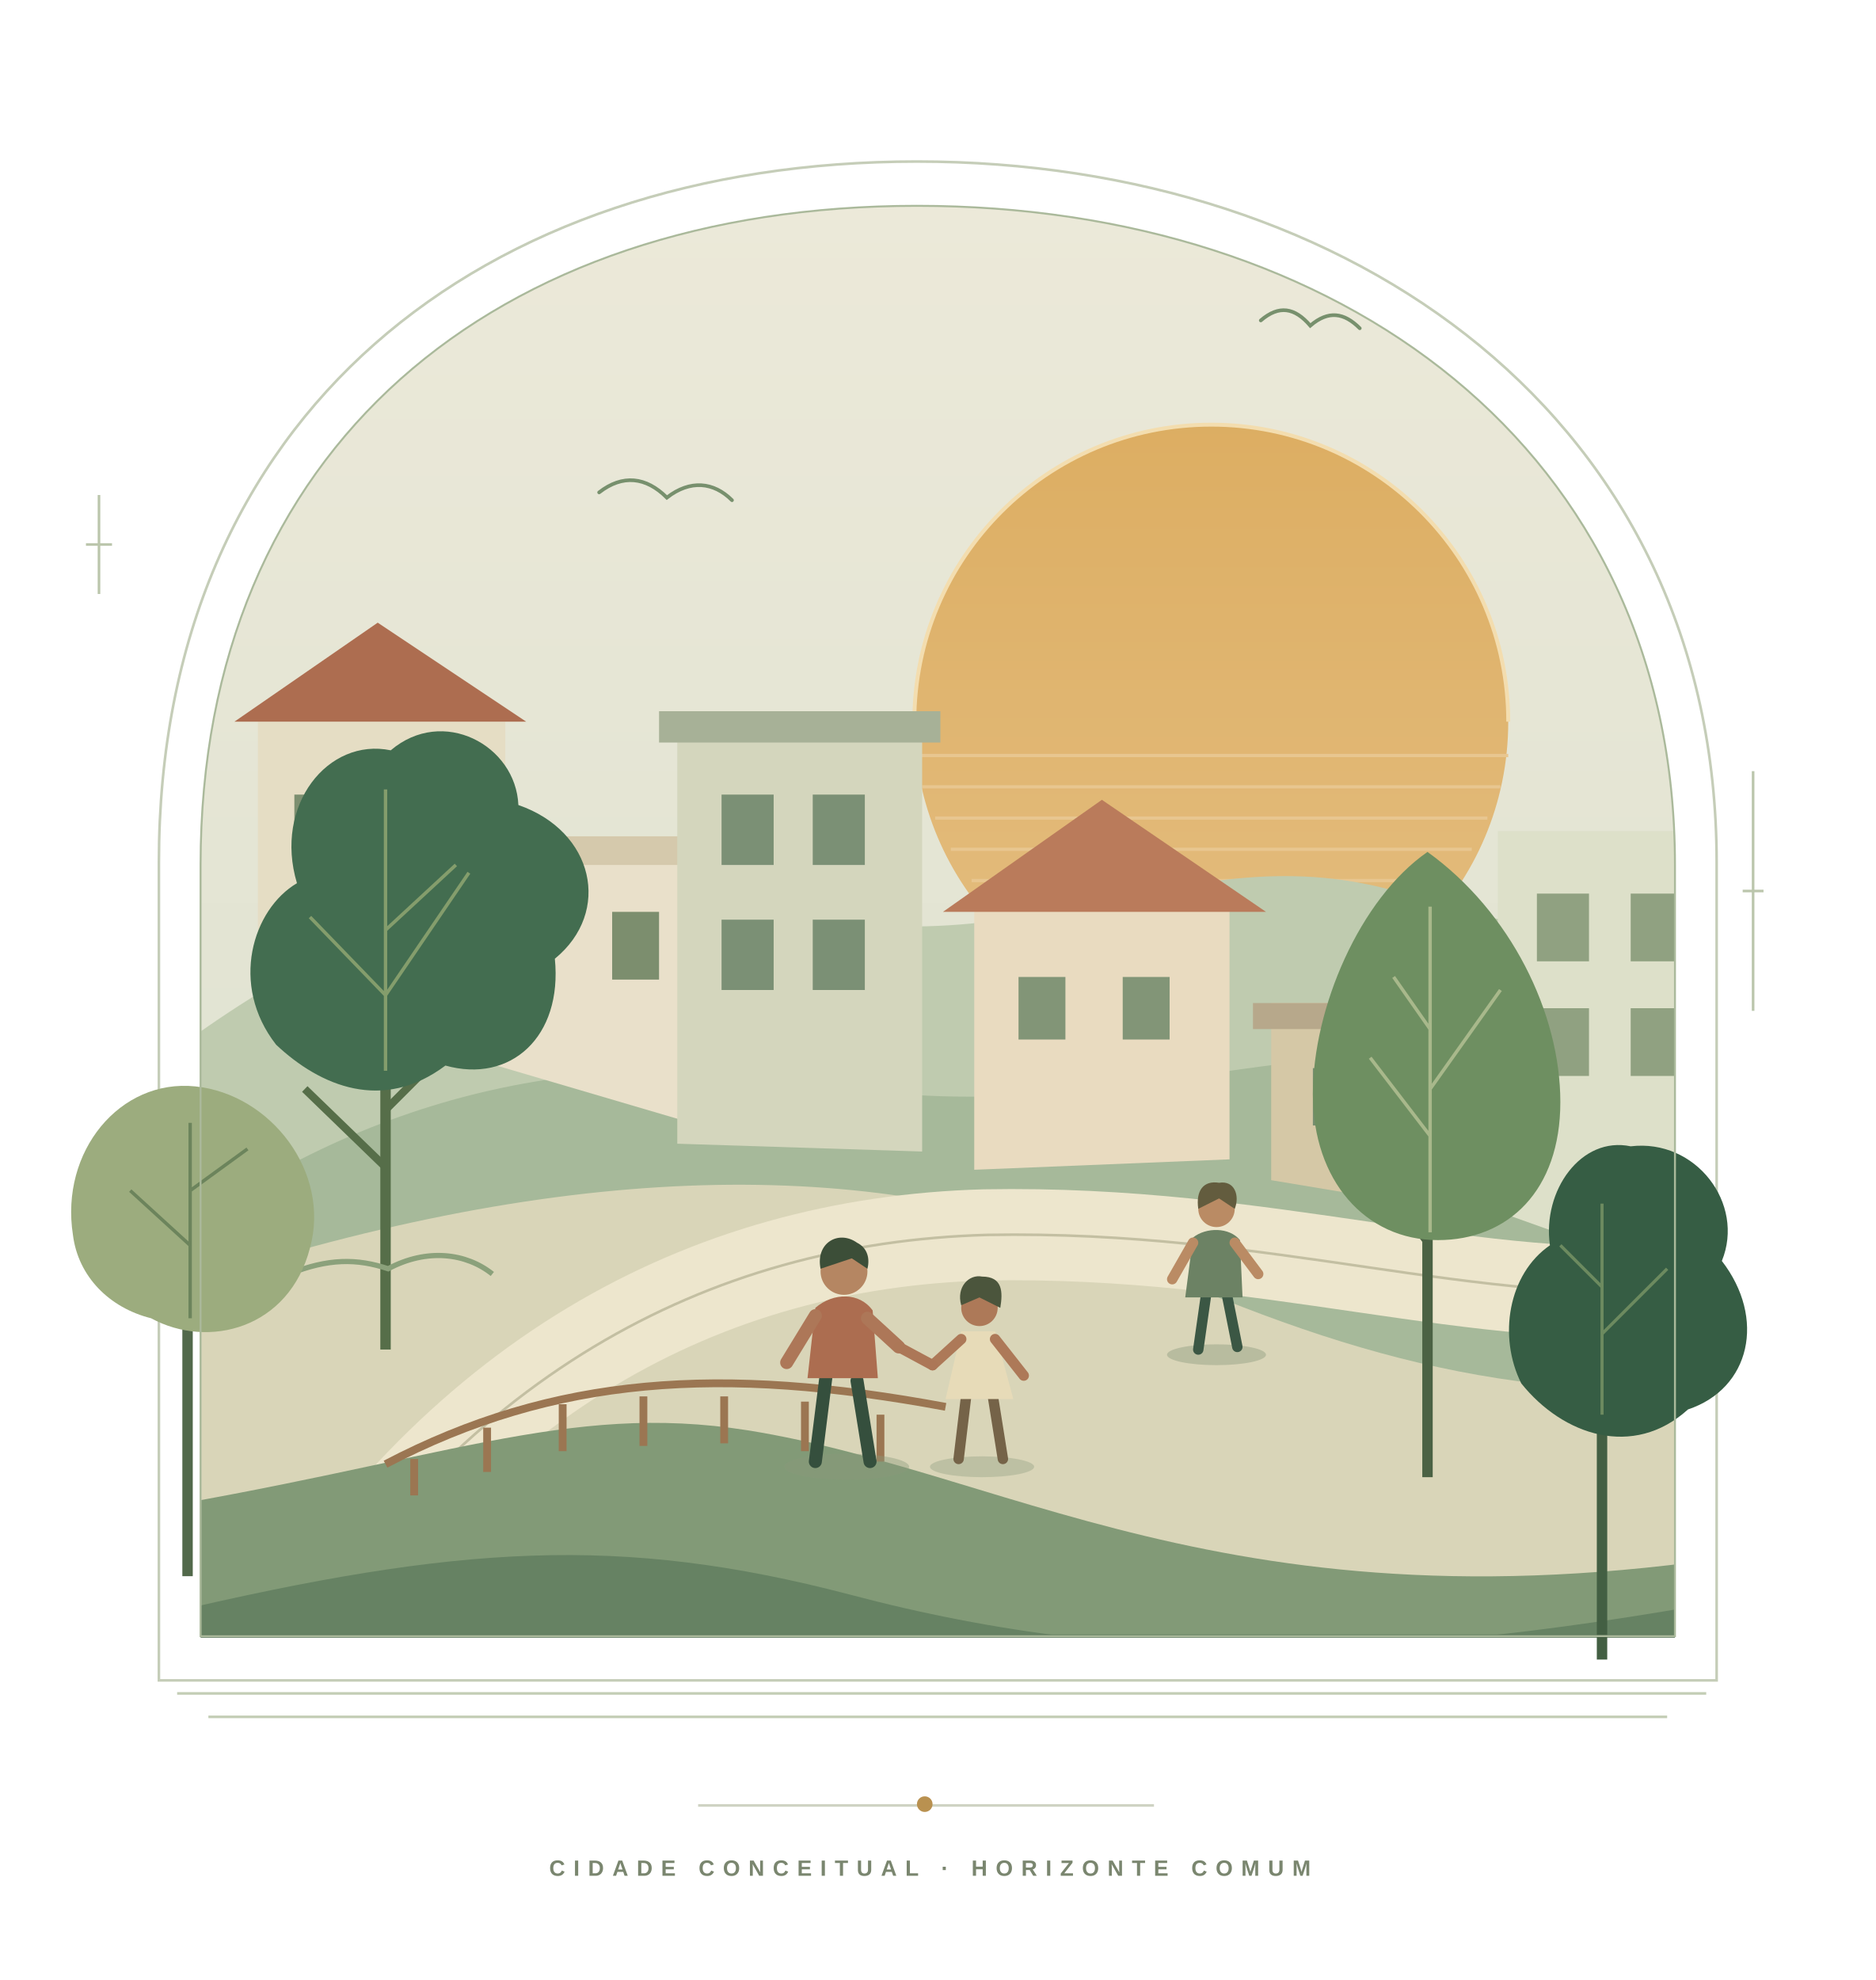
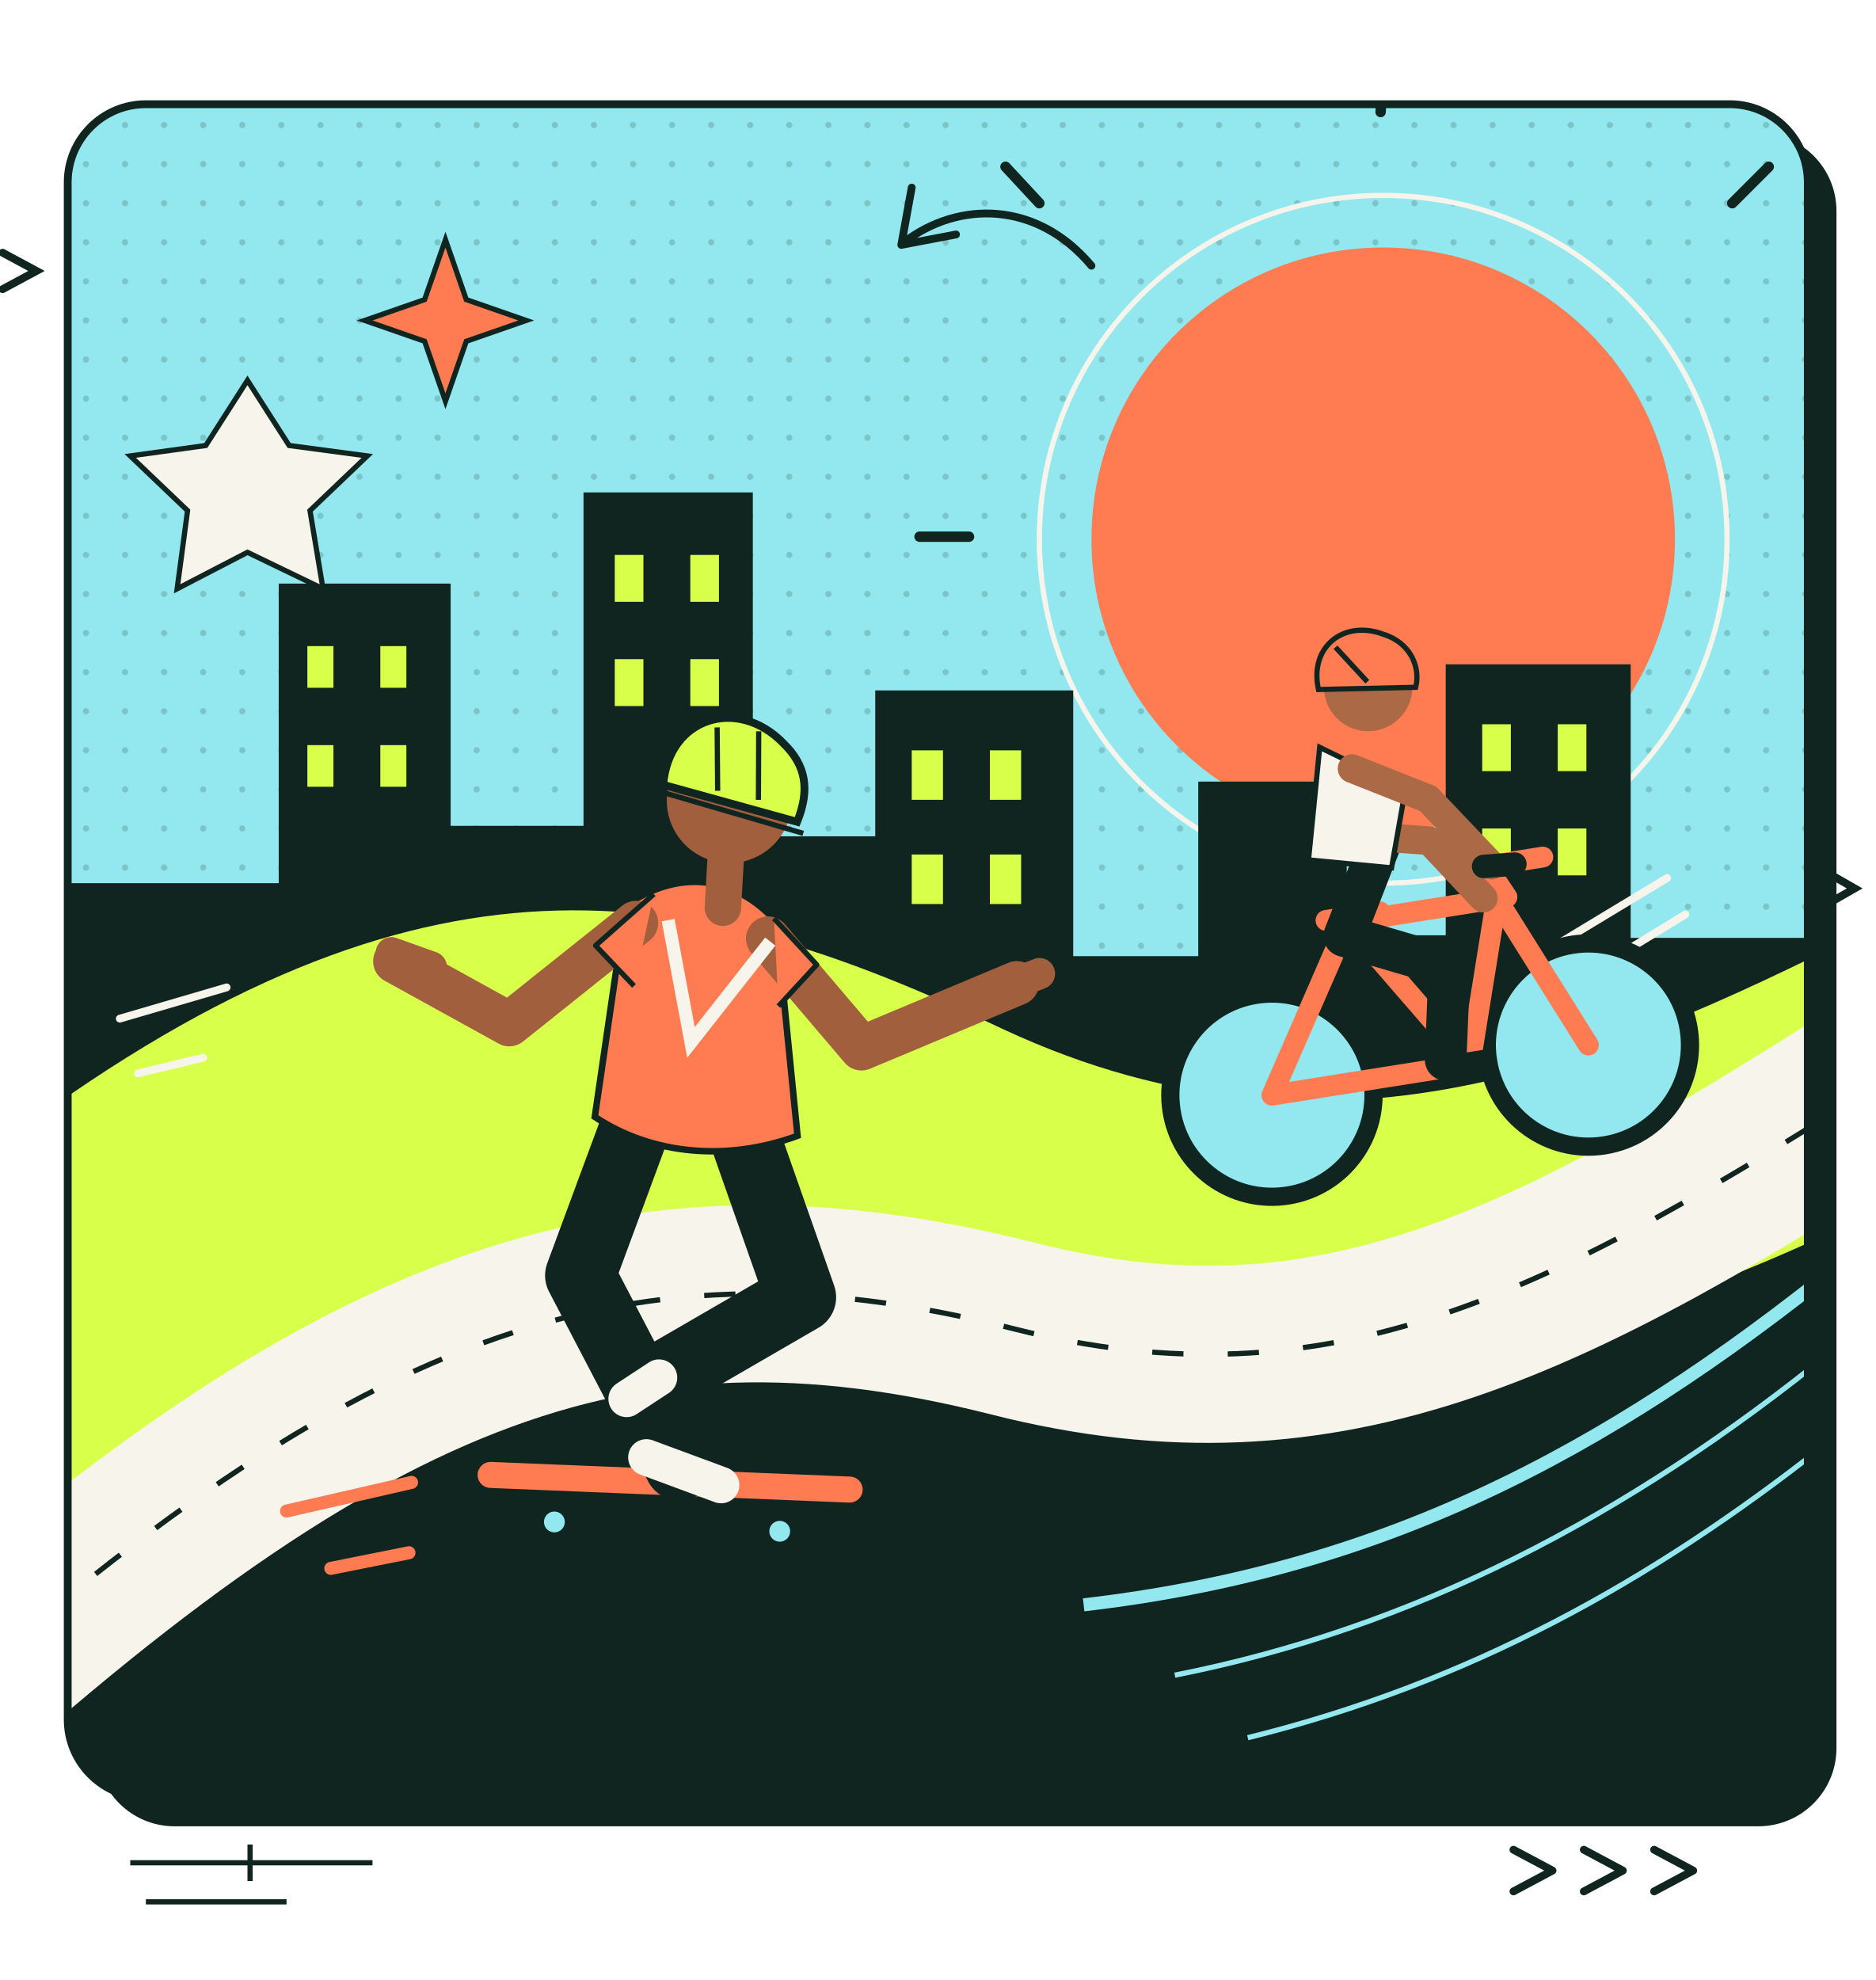
- <svg xmlns="http://www.w3.org/2000/svg" width="720" height="760" viewBox="0 0 720 760" fill="none">
+ <svg xmlns="http://www.w3.org/2000/svg" width="720" height="760" viewBox="0 0 720 760" fill="none" role="img" aria-labelledby="title desc">
  <defs>
-     <pattern id="lines" width="10" height="10" patternUnits="userSpaceOnUse">
-       <path d="M0 10 10 0" stroke="#BCC7AC" stroke-width=".7" />
+     <clipPath id="frame">
+       <rect x="26" y="40" width="668" height="650" rx="30" />
+     </clipPath>
+     <pattern id="dots" width="15" height="15" patternUnits="userSpaceOnUse">
+       <circle cx="3" cy="3" r="1.2" fill="#10251f" opacity=".18" />
    </pattern>
-     <pattern id="dots" width="9" height="9" patternUnits="userSpaceOnUse">
-       <circle cx="2" cy="2" r=".65" fill="#758C65" opacity=".35" />
-     </pattern>
-     <linearGradient id="sky" x1="350" x2="350" y1="68" y2="625" gradientUnits="userSpaceOnUse">
-       <stop stop-color="#ECE9D9" />
-       <stop offset="1" stop-color="#DBE0CE" />
-     </linearGradient>
-     <linearGradient id="sun" x1="450" x2="450" y1="152" y2="385" gradientUnits="userSpaceOnUse">
-       <stop stop-color="#DCAD61" />
-       <stop offset="1" stop-color="#E4BD7F" />
-     </linearGradient>
-     <clipPath id="arch">
-       <path d="M77 628V332C77 172 190 79 352 79s291 93 291 253v296Z" />
-     </clipPath>
-     <filter id="grain">
-       <feTurbulence type="fractalNoise" baseFrequency=".7" numOctaves="3" stitchTiles="stitch" />
-       <feColorMatrix type="saturate" values="0" />
-       <feComponentTransfer>
-         <feFuncA type="linear" slope=".055" />
-       </feComponentTransfer>
-       <feBlend in="SourceGraphic" mode="multiply" />
-     </filter>
  </defs>
-   <path d="M61 645V331C61 159 185 62 352 62s307 99 307 269v314Z" stroke="#C5CDB8" />
-   <path d="M77 628V332C77 172 190 79 352 79s291 93 291 253v296Z" fill="url(#sky)" />
-   <g clip-path="url(#arch)">
-     <circle cx="465" cy="277" r="114" fill="url(#sun)" />
-     <path d="M351 277a114 114 0 0 1 228 0" stroke="#F3DDAF" stroke-width="1.5" />
-     <path d="M351 290h228M354 302h222M359 314h212M365 326h200M373 338h184M385 350h160M400 362h130M425 374h80" stroke="#E8C690" stroke-width="1.25" />
-     <path d="M44 421c87-71 163-96 243-74 109 30 166-30 252-4 62 19 107 24 167 4v324H44Z" fill="#BFCBAF" />
-     <path d="M63 478c78-59 164-77 251-62 135 23 202-45 349 13v214H63Z" fill="#A6B99A" />
-     <path d="M99 379V277h95v126" fill="#E5DDC4" />
-     <path d="m90 277 55-38 57 38" fill="#AD6D50" />
-     <path d="M113 305h18v23h-18zm36 0h18v23h-18z" fill="#7C8F70" />
-     <path d="M116 355h19v40h-19z" fill="#D2C6A8" />
-     <path d="M177 405V321h102v114" fill="#E9E0CA" />
-     <path d="M170 321h115v11H170z" fill="#D5C9AC" />
-     <path d="M194 350h18v26h-18zm41 0h18v26h-18z" fill="#7C8E6E" />
-     <path d="M260 439V274h94v168" fill="#D4D6BD" />
-     <path d="M253 273h108v12H253z" fill="#A7B197" />
-     <path d="M277 305h20v27h-20zm35 0h20v27h-20zm-35 48h20v27h-20zm35 0h20v27h-20z" fill="#7B9075" />
-     <path d="M374 449V349h98v96" fill="#E9DBC0" />
-     <path d="m362 350 61-43 63 43" fill="#BA7B5B" />
-     <path d="M391 375h18v24h-18zm40 0h18v24h-18z" fill="#829577" />
-     <path d="M488 453V385h84v82" fill="#D5C8A6" />
-     <path d="M481 385h98v10h-98" fill="#B7A88B" />
-     <path d="M504 410h14v22h-14zm30 0h14v22h-14z" fill="#768E70" />
-     <path d="M575 465V319h98v181" fill="#DDE0C9" />
-     <path d="M590 343h20v26h-20zm36 0h20v26h-20zm-36 44h20v26h-20zm36 0h20v26h-20z" fill="#90A181" />
-     <path d="M94 486c142-43 255-40 343-1s155 56 254 46v125H63V502Z" fill="#D9D5B8" />
-     <path d="M105 644c69-115 165-167 273-170 110-2 188 28 272 21" stroke="#EDE6CD" stroke-width="35" />
-     <path d="M106 644c69-115 165-167 273-170 110-2 188 28 272 21" stroke="#C3BFA2" stroke-width="1" />
-     <path d="M47 581c123-20 170-43 240-32 106 17 195 84 411 43v82H47Z" fill="#829A77" />
-     <path d="M65 619c111-26 173-30 261-7 113 30 218 26 365-3v61H65Z" fill="#668263" />
-     <path d="M148 562c65-34 129-38 215-22" stroke="#9B7652" stroke-width="3" />
-     <path d="M159 560v14m28-26v17m29-26v18m31-21v19m31-19v18m31-16v19m29-14v18" stroke="#9B7652" stroke-width="3" />
+   <rect x="37" y="51" width="668" height="650" rx="30" fill="#10251f" />
+   <rect x="26" y="40" width="668" height="650" rx="30" fill="#92e8ee" />
+   <g clip-path="url(#frame)">
+     <path d="M26 40h668v650H26z" fill="url(#dots)" />
+     <circle cx="531" cy="207" r="112" fill="#ff7b52" />
+     <circle cx="531" cy="207" r="132" stroke="#f6f4eb" stroke-width="2" />
+     <path d="m530 43 1-20m-145 41 13 14m280-14-14 14m41 128h21M530 363v20M372 206h-19" stroke="#10251f" stroke-width="4" stroke-linecap="round" />
+     <path d="M41 339h66V224h66v93h51V189h65v132h47V265h76v102h48V300h57v59h38V255h71v105h87v134H26V339Z" fill="#10251f" />
+     <path d="M118 248h10v16h-10zm28 0h10v16h-10zm-28 38h10v16h-10zm28 0h10v16h-10zm90-73h11v18h-11zm29 0h11v18h-11zm-29 40h11v18h-11zm29 0h11v18h-11zm85 35h12v19h-12zm30 0h12v19h-12zm-30 40h12v19h-12zm30 0h12v19h-12zm189-50h11v18h-11zm29 0h11v18h-11zm-29 40h11v18h-11zm29 0h11v18h-11z" fill="#d8ff4a" />
+     <path d="M13 430c156-113 256-90 372-35 131 61 238 9 340-42v347H13V430Z" fill="#d8ff4a" />
+     <path d="M-9 624c147-160 281-179 437-126 118 40 204 11 304-39v248H-9Z" fill="#10251f" />
+     <path d="M-51 680c179-166 286-209 440-170 122 31 207-14 337-97" stroke="#f6f4eb" stroke-width="68" />
+     <path d="M-51 680c179-166 286-209 440-170 122 31 207-14 337-97" stroke="#10251f" stroke-width="2" stroke-dasharray="12 17" />
+     <path d="M416 616c112-13 198-56 292-132" stroke="#92e8ee" stroke-width="5" />
+     <path d="M451 643c91-18 173-60 253-125" stroke="#92e8ee" stroke-width="2" />
+     <path d="M479 667c85-21 155-60 221-112" stroke="#92e8ee" stroke-width="2" />
+     <path d="m46 391 41-12m-34 33 25-6m514-40 48-29m-29 36 36-22" stroke="#f6f4eb" stroke-width="3" stroke-linecap="round" />
+     <g transform="translate(480 285) rotate(-9)">
+       <circle cx="-13" cy="135" r="39" stroke="#10251f" stroke-width="7" fill="#92e8ee" />
+       <circle cx="110" cy="135" r="39" stroke="#10251f" stroke-width="7" fill="#92e8ee" />
+       <path d="m-13 135 39-61 38 61H-13Zm39-61h58l-20 61m20-61 26 61m-28-74 6 13m-70-2h21m44-11h21" stroke="#ff7b52" stroke-width="8" stroke-linecap="round" stroke-linejoin="round" />
+       <path d="m45 43-21 36 38 18-7 35" stroke="#10251f" stroke-width="16" stroke-linecap="round" stroke-linejoin="round" />
+       <path d="m32 41 30 7 17 25" stroke="#ab6945" stroke-width="11" stroke-linecap="round" stroke-linejoin="round" />
+       <path d="m26 6 30 21-10 29-31-8 11-42Z" fill="#f6f4eb" stroke="#10251f" stroke-width="2" />
+       <path d="m37 16 27 16 20 29" stroke="#ab6945" stroke-width="11" stroke-linecap="round" stroke-linejoin="round" />
+       <path d="m81 61 12 1m-37 73h13" stroke="#10251f" stroke-width="9" stroke-linecap="round" />
+       <circle cx="48" cy="-14" r="17" fill="#ab6945" />
+       <path d="M29-16c-1-17 14-25 28-17 10 5 12 15 9 22L29-16Z" fill="#ff7b52" stroke="#10251f" stroke-width="2" />
+       <path d="m38-31 10 15" stroke="#10251f" stroke-width="2" />
+     </g>
+     <g transform="translate(264 325) rotate(9)">
+       <ellipse cx="12" cy="278" rx="107" ry="15" fill="#10251f" opacity=".18" />
+       <path d="m-32 253 129-15" stroke="#10251f" stroke-width="18" stroke-linecap="round" />
+       <path d="m-37 250 137-16" stroke="#ff7b52" stroke-width="10" stroke-linecap="round" />
+       <circle cx="-10" cy="264" r="11" fill="#10251f" />
+       <circle cx="76" cy="254" r="11" fill="#10251f" />
+       <circle cx="-10" cy="264" r="4" fill="#92e8ee" />
+       <circle cx="76" cy="254" r="4" fill="#92e8ee" />
+       <path d="m-2 104-13 65 49 66m2-134 34 63-48 39" stroke="#10251f" stroke-width="27" stroke-linecap="round" stroke-linejoin="round" />
+       <path d="m21 234 30 6m-30-37-11 10" stroke="#f6f4eb" stroke-width="14" stroke-linecap="round" />
+       <path d="M-20 26c18-17 39-18 58-3l21 80c-25 14-54 16-78 5l-1-82Z" fill="#ff7b52" stroke="#10251f" stroke-width="2.5" />
+       <path d="m-15 32-42 46-47-17m140-31 42 36 55-34" stroke="#a15f3d" stroke-width="17" stroke-linecap="round" stroke-linejoin="round" />
+       <path d="m-90 61-16-3m235-24 12-7" stroke="#a15f3d" stroke-width="12" stroke-linecap="round" />
+       <path d="m-10 20-19 23 17 13m49-34 19 15-12 18" fill="#ff7b52" stroke="#10251f" stroke-width="2" stroke-linejoin="round" />
+       <path d="m-3 29 16 45 24-43" stroke="#f6f4eb" stroke-width="5" />
+       <path d="m15 1 2 20" stroke="#a15f3d" stroke-width="14" stroke-linecap="round" />
+       <circle cx="13" cy="-20" r="24" fill="#a15f3d" />
+       <path d="M-13-22c-2-26 23-38 43-23 10 7 13 16 10 29l-53-6Z" fill="#d8ff4a" stroke="#10251f" stroke-width="3" />
+       <path d="m4-47 4 24m12-25 4 26m-36 3 55 7" stroke="#10251f" stroke-width="2" />
+     </g>
+     <path d="m79 171 16-25 16 25 30 4-22 21 5 30-29-14-27 14 4-30-22-21 29-4Z" fill="#f6f4eb" stroke="#10251f" stroke-width="2" />
+     <path d="m179 115 23 8-23 8-8 23-8-23-23-8 23-8 8-23 8 23Z" fill="#ff7b52" stroke="#10251f" stroke-width="2" />
+     <path d="M419 102c-21-25-51-25-72-9m20-3-21 4 4-22" stroke="#10251f" stroke-width="3" stroke-linecap="round" stroke-linejoin="round" />
+     <path d="m110 580 48-11m-31 33 30-6" stroke="#ff7b52" stroke-width="5" stroke-linecap="round" />
  </g>
-   <path d="M77 628h566" stroke="#516F50" stroke-width="1.2" />
-   <g>
-     <path d="M148 518V386" stroke="#566E49" stroke-width="4" />
-     <path d="m148 448-31-30m31 8 28-28" stroke="#566E49" stroke-width="3" />
-     <path d="M106 401c-18-23-9-52 8-62-9-30 12-56 36-51 20-17 48-2 49 21 29 10 36 41 14 59 3 30-17 48-42 41-24 18-48 8-65-8Z" fill="#436D50" />
-     <path d="M148 303v108m-29-59 29 30 32-47m-32 22 27-25" stroke="#849D6C" stroke-width="1.3" />
-     <path d="M111 489c15-6 26-6 38-2 15-8 30-6 40 2" stroke="#8BA17B" stroke-width="2" />
-   </g>
-   <g>
-     <path d="M548 567V413m0 63-24-32m24 13 27-32" stroke="#4B6244" stroke-width="4" />
-     <path d="M504 420c0-33 18-75 44-93 32 23 51 62 51 96s-20 53-47 53c-28 0-48-23-48-56Z" fill="#6E8F61" />
-     <path d="M549 348v125m0-37-23-30m23 12 27-38m-27 15-14-20" stroke="#A8B88B" stroke-width="1.3" />
-   </g>
-   <g>
-     <path d="M72 605V477" stroke="#52694B" stroke-width="4" />
-     <path d="M28 474c-5-32 18-60 47-57s52 33 44 62c-8 31-39 39-61 27-16-4-28-16-30-32Z" fill="#9CAC7E" />
-     <path d="M73 431v75m0-28-23-21m23 0 22-16" stroke="#6C845C" stroke-width="1.3" />
-     <path d="M615 637V520" stroke="#435F43" stroke-width="4" />
-     <path d="M584 531c-9-18-5-42 11-53-3-21 12-42 31-38 25-3 44 22 35 44 17 22 11 49-13 57-21 19-48 10-64-10Z" fill="#365D44" />
-     <path d="M615 462v81m0-31 25-25m-25 7-16-16" stroke="#6C8A5F" stroke-width="1.2" />
-   </g>
-   <g>
-     <ellipse cx="325" cy="563" rx="24" ry="5" fill="#89997B" opacity=".4" />
-     <path d="m317 529-4 32m16-31 5 31" stroke="#354F3D" stroke-width="5" stroke-linecap="round" />
-     <path d="M313 502c7-6 17-6 22 1l2 26h-27Z" fill="#AC6D50" />
-     <path d="m313 505-11 18m31-17 12 11" stroke="#AD7758" stroke-width="5" stroke-linecap="round" />
-     <circle cx="324" cy="488" r="9" fill="#B58662" />
-     <path d="M315 487c-2-10 7-15 14-10 4 2 5 6 4 10l-6-4-12 4Z" fill="#3C4E38" />
-     <ellipse cx="377" cy="563" rx="20" ry="4" fill="#89997B" opacity=".35" />
-     <path d="m371 535-3 25m13-25 4 25" stroke="#756348" stroke-width="4" stroke-linecap="round" />
-     <path d="M369 511h13l7 26h-26Z" fill="#E7DBB8" />
-     <path d="m369 514-11 10m24-10 11 14" stroke="#AD7958" stroke-width="4" stroke-linecap="round" />
-     <circle cx="376" cy="502" r="7" fill="#AD7958" />
-     <path d="M369 501c-2-7 3-12 8-11 8 0 8 6 7 12l-8-4-7 3Z" fill="#4B553C" />
-     <path d="m345 517 13 7" stroke="#AC7757" stroke-width="4" stroke-linecap="round" />
-     <ellipse cx="467" cy="520" rx="19" ry="4" fill="#88967A" opacity=".4" />
-     <path d="m463 497-3 21m11-21 4 20" stroke="#3B5744" stroke-width="4" stroke-linecap="round" />
-     <path d="M458 475c5-4 14-4 18 1l1 22h-22Z" fill="#6C8264" />
-     <path d="m458 477-8 14m24-14 9 12" stroke="#BA8B64" stroke-width="4" stroke-linecap="round" />
-     <circle cx="467" cy="464" r="7" fill="#BA8B64" />
-     <path d="M460 464c-1-7 2-11 8-10 6-1 8 5 6 10l-6-4-8 4Z" fill="#635C3E" />
-   </g>
-   <path d="M230 189c9-7 18-6 26 2 9-7 18-6 25 1M484 123c7-6 13-5 19 2 7-6 13-5 19 1" stroke="#77906D" stroke-width="1.4" stroke-linecap="round" />
-   <path d="M68 650h587m-575 9h560" stroke="#C3CDB5" stroke-width="1" />
-   <path d="M268 693h175" stroke="#CFD3C3" />
-   <circle cx="355" cy="692.5" r="3" fill="#B99150" />
-   <text x="357" y="720" text-anchor="middle" fill="#7A866F" font-family="Arial,sans-serif" font-size="8.5" font-weight="600" letter-spacing="3.2">CIDADE CONCEITUAL · HORIZONTE COMUM</text>
-   <path d="M673 296v92m-4-46h8M38 190v38m-5-19h10" stroke="#BBC6AC" stroke-width="1" />
-   <path d="M77 628V332C77 172 190 79 352 79s291 93 291 253v296Z" stroke="#AAB99B" stroke-width=".75" />
+   <rect x="26" y="40" width="668" height="650" rx="30" stroke="#10251f" stroke-width="3" />
+   <path d="m50 715 93 0m-47-7v14m-40 8h54" stroke="#10251f" stroke-width="2" />
+   <path d="m581 710 15 8-15 8m27-16 15 8-15 8m27-16 15 8-15 8" stroke="#10251f" stroke-width="3" stroke-linecap="round" stroke-linejoin="round" />
+   <path d="m1 97 13 7-13 7m697 222 14 8-14 8" stroke="#10251f" stroke-width="3" stroke-linecap="round" />
</svg>
